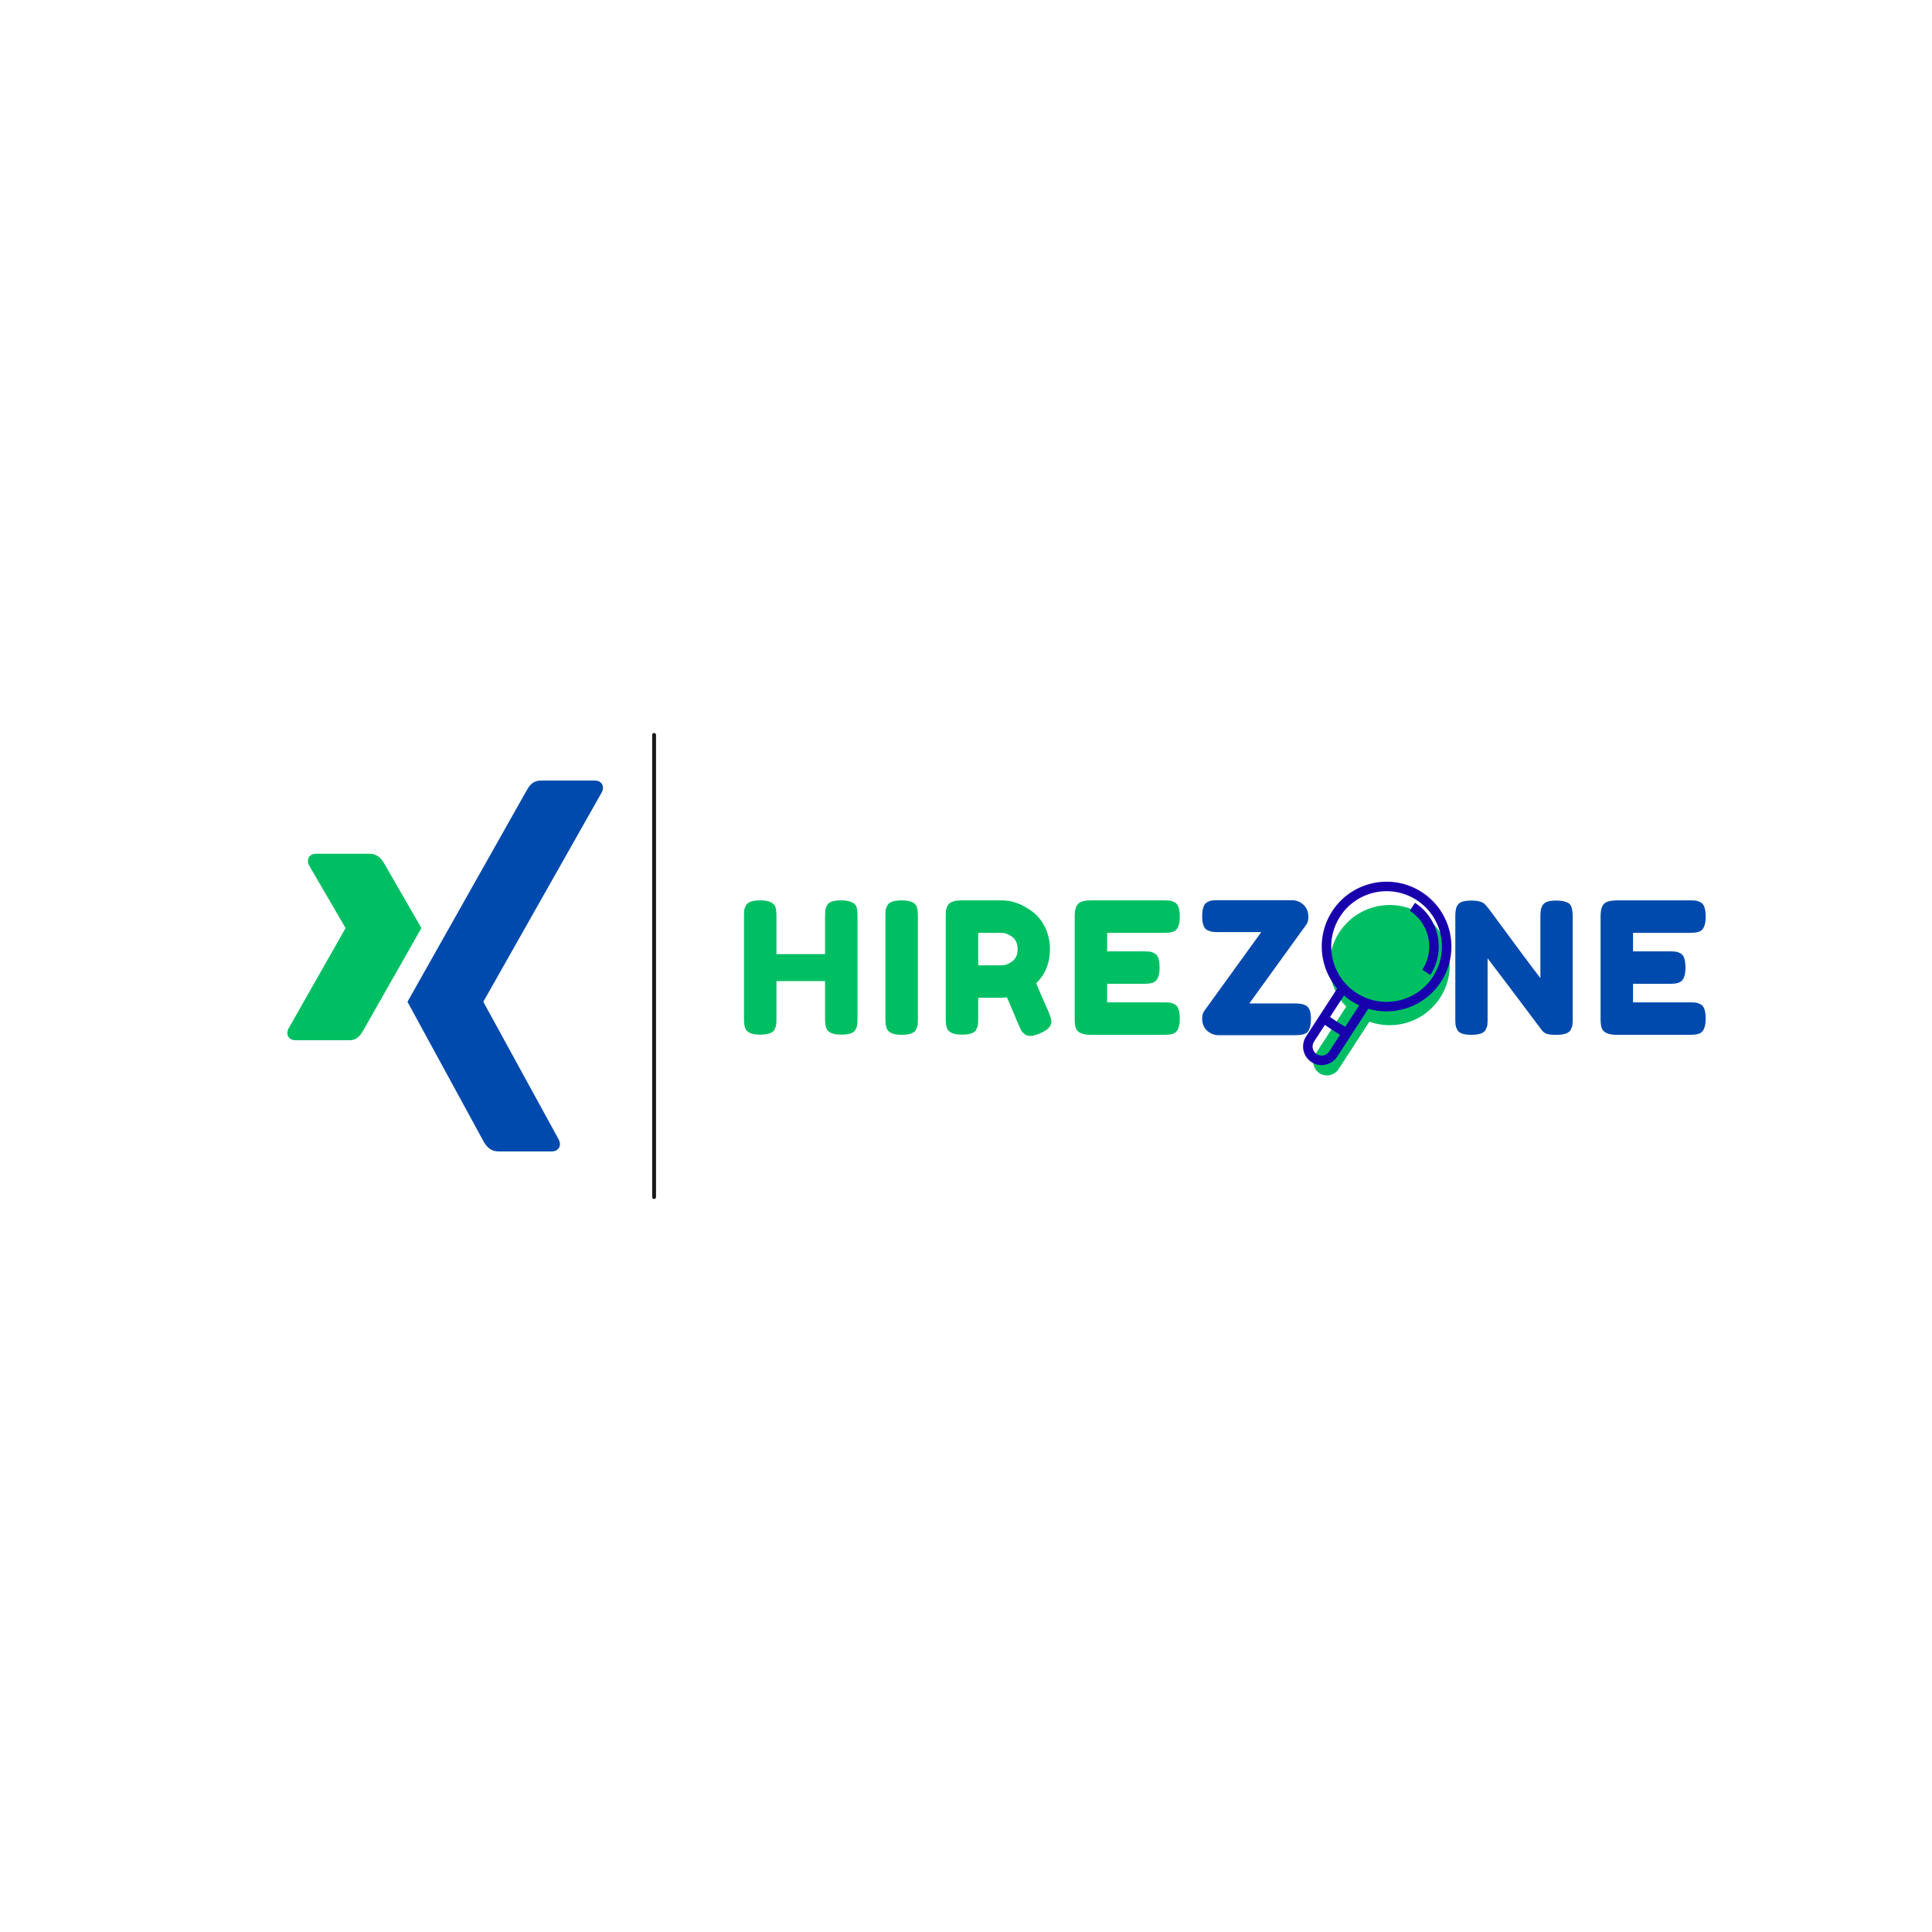
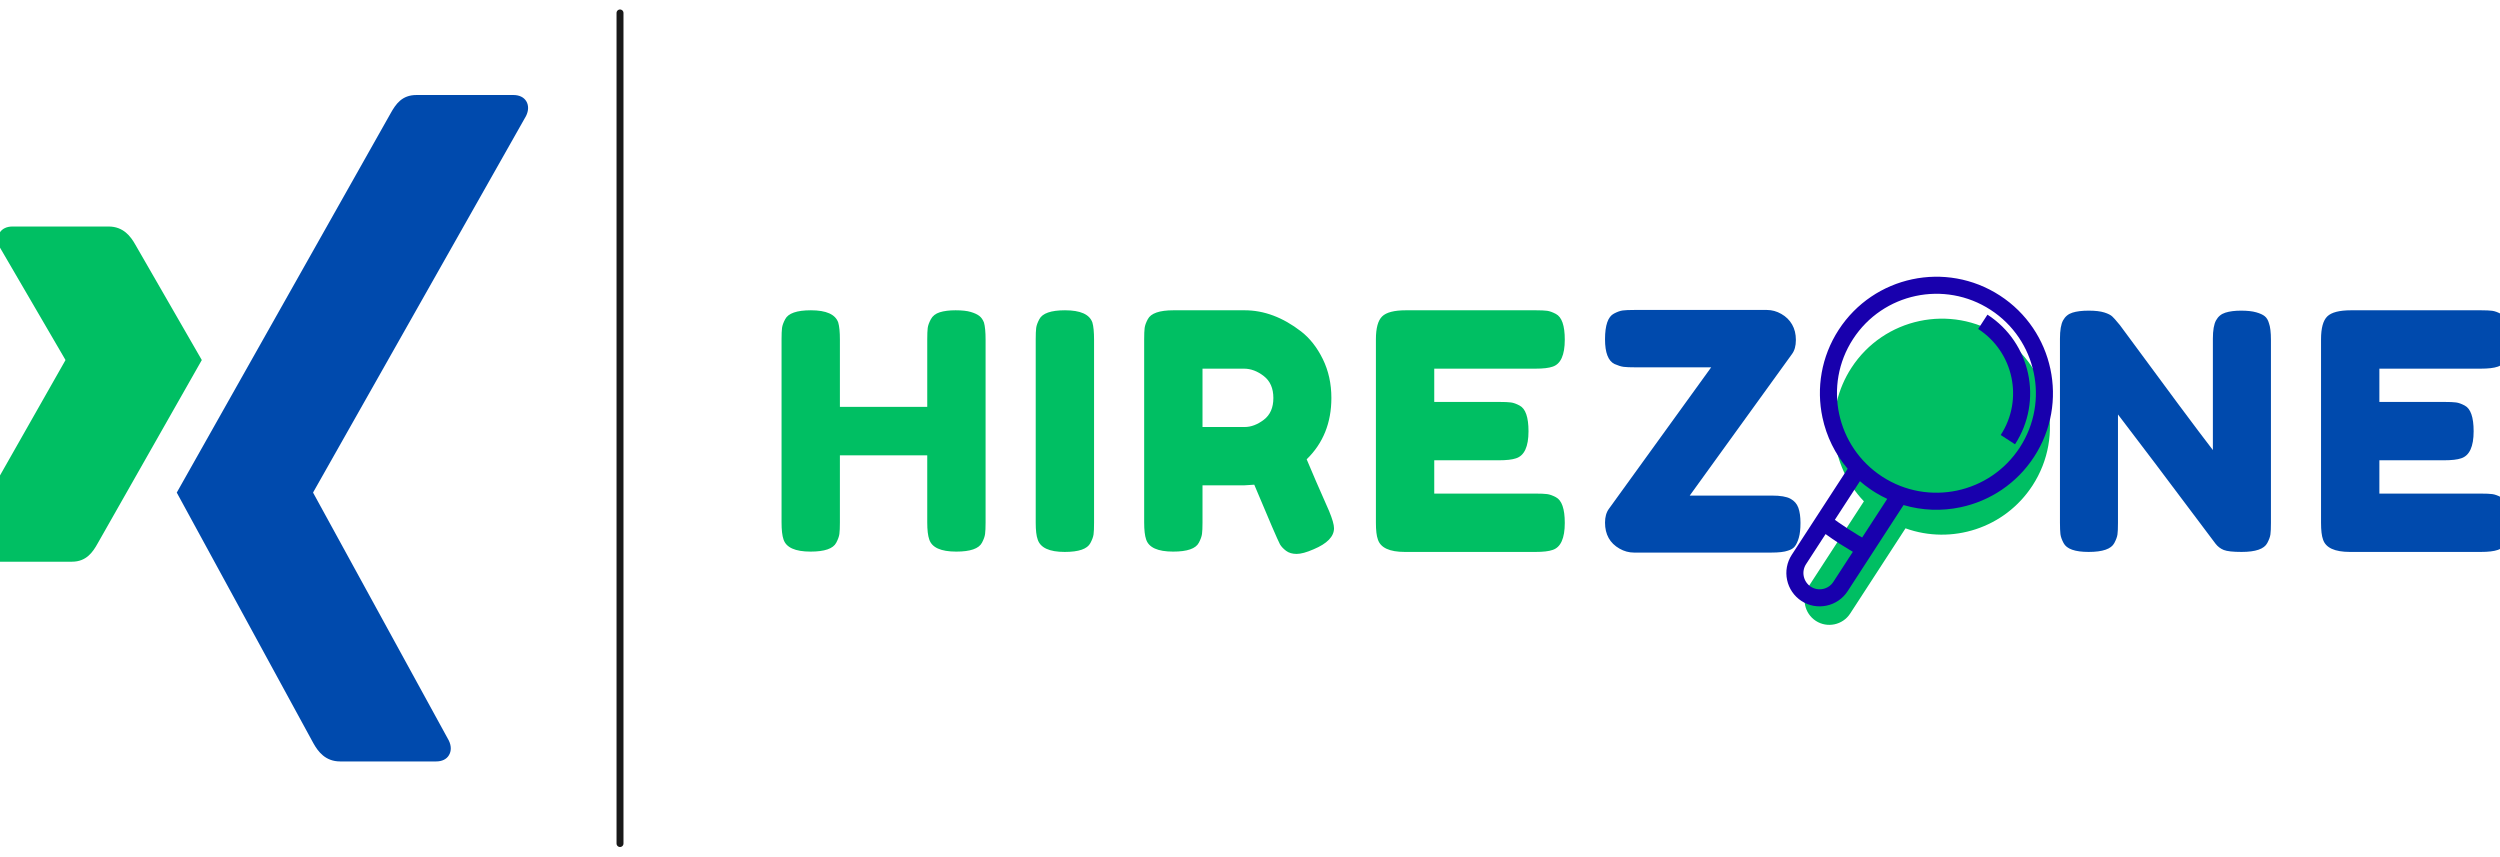
- <svg xmlns="http://www.w3.org/2000/svg" width="2000" zoomAndPan="magnify" viewBox="0 0 1500 1500" height="2000" preserveAspectRatio="xMidYMid meet" version="1.0">
+ <svg xmlns="http://www.w3.org/2000/svg" viewBox="240 565 1080 370">
  <defs>
-     <g />
-     <clipPath id="a963cc72e8">
-       <path d="M 316 606.047 L 469 606.047 L 469 894 L 316 894 Z M 316 606.047 " clip-rule="nonzero" />
+     <clipPath id="a">
+       <path d="M316 606.047h153V894H316Zm0 0" />
    </clipPath>
-     <clipPath id="6aab2a29a0">
-       <path d="M 1011.254 684 L 1127 684 L 1127 827 L 1011.254 827 Z M 1011.254 684 " clip-rule="nonzero" />
+     <clipPath id="b">
+       <path d="M1011.254 684H1127v143h-115.746Zm0 0" />
    </clipPath>
  </defs>
-   <path stroke-linecap="round" transform="matrix(0, 0.75, -0.75, 0, 509.3445, 569.0976)" fill="none" stroke-linejoin="miter" d="M 2 2.001 L 480.412 2.001 " stroke="#191919" stroke-width="4" stroke-opacity="1" stroke-miterlimit="4" />
-   <g clip-path="url(#a963cc72e8)">
-     <path fill="#004aad" d="M 419.863 606.047 C 413.656 606.047 410.973 609.961 408.746 613.957 L 316.359 777.797 L 375.355 886.027 C 377.402 889.715 380.578 893.941 386.945 893.941 L 428.422 893.941 C 430.918 893.941 432.918 893 433.938 891.246 C 435.027 889.469 435.008 887.129 433.848 884.824 L 375.309 777.93 C 375.254 777.84 375.254 777.738 375.309 777.652 L 467.246 615.109 C 468.398 612.812 468.426 610.477 467.336 608.703 C 466.27 606.984 464.305 606.047 461.805 606.047 Z M 419.863 606.047 " fill-opacity="1" fill-rule="nonzero" />
+   <path fill="none" stroke="#191919" stroke-linecap="round" stroke-width="3" d="M507.844 570.598v358.808" />
+   <g clip-path="url(#a)">
+     <path fill="#004aad" d="M419.863 606.047c-6.207 0-8.89 3.914-11.117 7.91l-92.387 163.84 58.996 108.23c2.047 3.688 5.223 7.914 11.59 7.914h41.477c2.496 0 4.496-.941 5.515-2.695 1.09-1.777 1.07-4.117-.09-6.422L375.31 777.93a.26.26 0 0 1 0-.278l91.937-162.543c1.152-2.297 1.18-4.632.09-6.406-1.066-1.719-3.031-2.656-5.531-2.656Zm0 0" />
  </g>
-   <path fill="#00bf63" d="M 245.391 662.855 C 242.895 662.855 240.93 663.797 239.879 665.508 C 238.785 667.285 238.816 669.621 239.969 671.926 L 268.227 720.398 C 268.273 720.492 268.273 720.586 268.227 720.68 L 223.988 798.59 C 222.836 800.887 222.82 803.227 223.918 805 C 224.98 806.711 226.93 807.656 229.434 807.656 L 271.062 807.656 C 277.273 807.656 280.074 803.57 282.199 799.738 L 327.18 720.539 C 327 720.258 298.52 670.781 298.52 670.781 C 296.457 667.09 293.281 662.855 286.91 662.855 Z M 245.391 662.855 " fill-opacity="1" fill-rule="nonzero" />
-   <g fill="#00bf63" fill-opacity="1">
-     <g transform="translate(571.9289, 803.4344)">
-       <g>
-         <path d="M 70.203 -100.531 C 70.961 -101.957 72.242 -102.957 74.047 -103.531 C 75.848 -104.102 78.125 -104.391 80.875 -104.391 C 83.633 -104.391 85.82 -104.148 87.438 -103.672 C 89.051 -103.191 90.285 -102.617 91.141 -101.953 C 91.992 -101.297 92.66 -100.348 93.141 -99.109 C 93.609 -97.492 93.844 -95.023 93.844 -91.703 L 93.844 -12.672 C 93.844 -10.492 93.77 -8.859 93.625 -7.766 C 93.488 -6.672 93.039 -5.41 92.281 -3.984 C 90.945 -1.422 87.242 -0.141 81.172 -0.141 C 74.523 -0.141 70.633 -1.895 69.5 -5.406 C 68.926 -7.02 68.641 -9.488 68.641 -12.812 L 68.641 -41.719 L 30.906 -41.719 L 30.906 -12.672 C 30.906 -10.492 30.832 -8.859 30.688 -7.766 C 30.539 -6.672 30.086 -5.41 29.328 -3.984 C 28.004 -1.422 24.305 -0.141 18.234 -0.141 C 11.586 -0.141 7.691 -1.895 6.547 -5.406 C 5.984 -7.02 5.703 -9.488 5.703 -12.812 L 5.703 -91.859 C 5.703 -94.035 5.77 -95.672 5.906 -96.766 C 6.051 -97.859 6.504 -99.113 7.266 -100.531 C 8.586 -103.102 12.289 -104.391 18.375 -104.391 C 25.02 -104.391 28.957 -102.629 30.188 -99.109 C 30.664 -97.492 30.906 -95.023 30.906 -91.703 L 30.906 -62.656 L 68.641 -62.656 L 68.641 -91.859 C 68.641 -94.035 68.707 -95.672 68.844 -96.766 C 68.988 -97.859 69.441 -99.113 70.203 -100.531 Z M 70.203 -100.531 " />
-       </g>
-     </g>
-   </g>
-   <g fill="#00bf63" fill-opacity="1">
-     <g transform="translate(681.7247, 803.4344)">
-       <g>
-         <path d="M 5.703 -91.859 C 5.703 -94.035 5.77 -95.672 5.906 -96.766 C 6.051 -97.859 6.504 -99.113 7.266 -100.531 C 8.586 -103.102 12.289 -104.391 18.375 -104.391 C 25.02 -104.391 28.957 -102.629 30.188 -99.109 C 30.664 -97.492 30.906 -95.023 30.906 -91.703 L 30.906 -12.531 C 30.906 -10.25 30.832 -8.586 30.688 -7.547 C 30.539 -6.504 30.086 -5.27 29.328 -3.844 C 28.004 -1.281 24.305 0 18.234 0 C 11.586 0 7.691 -1.801 6.547 -5.406 C 5.984 -6.926 5.703 -9.348 5.703 -12.672 Z M 5.703 -91.859 " />
-       </g>
-     </g>
-   </g>
-   <g fill="#00bf63" fill-opacity="1">
-     <g transform="translate(728.577, 803.4344)">
-       <g>
-         <path d="M 85.594 -17.656 C 87.008 -14.238 87.719 -11.77 87.719 -10.25 C 87.719 -6.645 84.773 -3.609 78.891 -1.141 C 75.859 0.191 73.414 0.859 71.562 0.859 C 69.707 0.859 68.188 0.41 67 -0.484 C 65.812 -1.391 64.938 -2.32 64.375 -3.281 C 63.414 -5.082 59.711 -13.672 53.266 -29.047 L 48.844 -28.766 L 30.906 -28.766 L 30.906 -12.672 C 30.906 -10.492 30.832 -8.859 30.688 -7.766 C 30.539 -6.672 30.086 -5.41 29.328 -3.984 C 28.004 -1.422 24.305 -0.141 18.234 -0.141 C 11.586 -0.141 7.691 -1.895 6.547 -5.406 C 5.984 -7.02 5.703 -9.488 5.703 -12.812 L 5.703 -91.859 C 5.703 -94.035 5.77 -95.672 5.906 -96.766 C 6.051 -97.859 6.504 -99.113 7.266 -100.531 C 8.586 -103.102 12.289 -104.391 18.375 -104.391 L 49.125 -104.391 C 57.477 -104.391 65.598 -101.348 73.484 -95.266 C 77.273 -92.328 80.406 -88.344 82.875 -83.312 C 85.344 -78.281 86.578 -72.676 86.578 -66.5 C 86.578 -55.77 83.02 -46.941 75.906 -40.016 C 77.988 -34.984 81.219 -27.531 85.594 -17.656 Z M 30.906 -53.969 L 49.125 -53.969 C 51.883 -53.969 54.641 -55.008 57.391 -57.094 C 60.141 -59.188 61.516 -62.32 61.516 -66.5 C 61.516 -70.676 60.141 -73.832 57.391 -75.969 C 54.641 -78.102 51.789 -79.172 48.844 -79.172 L 30.906 -79.172 Z M 30.906 -53.969 " />
-       </g>
-     </g>
-   </g>
-   <g fill="#00bf63" fill-opacity="1">
-     <g transform="translate(828.6892, 803.4344)">
-       <g>
-         <path d="M 30.906 -25.203 L 74.766 -25.203 C 76.941 -25.203 78.578 -25.129 79.672 -24.984 C 80.766 -24.848 82.023 -24.398 83.453 -23.641 C 86.016 -22.305 87.297 -18.602 87.297 -12.531 C 87.297 -5.883 85.539 -1.992 82.031 -0.859 C 80.414 -0.285 77.945 0 74.625 0 L 18.234 0 C 11.586 0 7.691 -1.801 6.547 -5.406 C 5.984 -6.926 5.703 -9.348 5.703 -12.672 L 5.703 -91.859 C 5.703 -96.691 6.602 -99.988 8.406 -101.75 C 10.207 -103.508 13.625 -104.391 18.656 -104.391 L 74.766 -104.391 C 76.941 -104.391 78.578 -104.316 79.672 -104.172 C 80.766 -104.023 82.023 -103.57 83.453 -102.812 C 86.016 -101.488 87.297 -97.785 87.297 -91.703 C 87.297 -85.055 85.539 -81.164 82.031 -80.031 C 80.414 -79.457 77.945 -79.172 74.625 -79.172 L 30.906 -79.172 L 30.906 -64.797 L 59.094 -64.797 C 61.281 -64.797 62.922 -64.723 64.016 -64.578 C 65.109 -64.441 66.363 -63.992 67.781 -63.234 C 70.344 -61.898 71.625 -58.195 71.625 -52.125 C 71.625 -45.477 69.82 -41.582 66.219 -40.438 C 64.602 -39.875 62.133 -39.594 58.812 -39.594 L 30.906 -39.594 Z M 30.906 -25.203 " />
-       </g>
-     </g>
-   </g>
-   <g fill="#004aad" fill-opacity="1">
-     <g transform="translate(929.8078, 803.4344)">
-       <g>
-         <path d="M 75.625 -24.344 C 79.32 -24.344 82 -23.891 83.656 -22.984 C 85.32 -22.086 86.461 -20.785 87.078 -19.078 C 87.691 -17.367 88 -15.188 88 -12.531 C 88 -9.875 87.758 -7.738 87.281 -6.125 C 86.812 -4.508 86.242 -3.273 85.578 -2.422 C 84.922 -1.566 83.926 -0.945 82.594 -0.562 C 81.07 0 78.648 0.281 75.328 0.281 L 16.094 0.281 C 13.906 0.281 11.816 -0.285 9.828 -1.422 C 5.648 -3.797 3.562 -7.547 3.562 -12.672 C 3.562 -15.141 4.129 -17.133 5.266 -18.656 L 49.422 -79.75 L 16.656 -79.75 C 14.383 -79.75 12.703 -79.816 11.609 -79.953 C 10.516 -80.098 9.207 -80.504 7.688 -81.172 C 4.938 -82.504 3.562 -86.066 3.562 -91.859 C 3.562 -97.93 4.844 -101.629 7.406 -102.953 C 8.832 -103.711 10.086 -104.164 11.172 -104.312 C 12.266 -104.457 13.953 -104.531 16.234 -104.531 L 73.484 -104.531 C 75.66 -104.531 77.742 -103.957 79.734 -102.812 C 81.734 -101.676 83.281 -100.156 84.375 -98.25 C 85.469 -96.352 86.016 -94.125 86.016 -91.562 C 86.016 -89 85.441 -86.957 84.297 -85.438 L 40.156 -24.344 Z M 75.625 -24.344 " />
-       </g>
-     </g>
-   </g>
-   <g fill="#004aad" fill-opacity="1">
-     <g transform="translate(1031.632, 803.4344)">
-       <g />
-     </g>
-   </g>
-   <g fill="#004aad" fill-opacity="1">
-     <g transform="translate(1077.915, 803.4344)">
-       <g />
-     </g>
-   </g>
-   <g fill="#004aad" fill-opacity="1">
-     <g transform="translate(1124.198, 803.4344)">
-       <g>
-         <path d="M 73.125 -100.031 C 74.031 -101.695 75.383 -102.812 77.188 -103.375 C 78.988 -103.945 81.238 -104.234 83.938 -104.234 C 86.645 -104.234 88.828 -103.992 90.484 -103.516 C 92.148 -103.047 93.383 -102.477 94.188 -101.812 C 95 -101.156 95.598 -100.16 95.984 -98.828 C 96.555 -97.305 96.844 -94.883 96.844 -91.562 L 96.844 -12.531 C 96.844 -10.25 96.77 -8.586 96.625 -7.547 C 96.477 -6.504 96.023 -5.27 95.266 -3.844 C 93.941 -1.281 90.238 0 84.156 0 C 80.457 0 77.895 -0.281 76.469 -0.844 C 75.051 -1.414 73.863 -2.32 72.906 -3.562 C 51.551 -32.039 37.504 -50.648 30.766 -59.391 L 30.766 -12.531 C 30.766 -10.25 30.691 -8.586 30.547 -7.547 C 30.398 -6.504 29.945 -5.27 29.188 -3.844 C 27.863 -1.281 24.16 0 18.078 0 C 12.191 0 8.586 -1.281 7.266 -3.844 C 6.504 -5.27 6.051 -6.551 5.906 -7.688 C 5.77 -8.832 5.703 -10.492 5.703 -12.672 L 5.703 -92.141 C 5.703 -95.742 6.148 -98.375 7.047 -100.031 C 7.953 -101.695 9.305 -102.812 11.109 -103.375 C 12.91 -103.945 15.234 -104.234 18.078 -104.234 C 20.93 -104.234 23.188 -103.973 24.844 -103.453 C 26.508 -102.93 27.676 -102.336 28.344 -101.672 C 28.719 -101.391 29.805 -100.156 31.609 -97.969 C 51.641 -70.727 65.023 -52.738 71.766 -44 L 71.766 -92.141 C 71.766 -95.742 72.219 -98.375 73.125 -100.031 Z M 73.125 -100.031 " />
-       </g>
-     </g>
-   </g>
-   <g fill="#004aad" fill-opacity="1">
-     <g transform="translate(1236.985, 803.4344)">
-       <g>
-         <path d="M 30.906 -25.203 L 74.766 -25.203 C 76.941 -25.203 78.578 -25.129 79.672 -24.984 C 80.766 -24.848 82.023 -24.398 83.453 -23.641 C 86.016 -22.305 87.297 -18.602 87.297 -12.531 C 87.297 -5.883 85.539 -1.992 82.031 -0.859 C 80.414 -0.285 77.945 0 74.625 0 L 18.234 0 C 11.586 0 7.691 -1.801 6.547 -5.406 C 5.984 -6.926 5.703 -9.348 5.703 -12.672 L 5.703 -91.859 C 5.703 -96.691 6.602 -99.988 8.406 -101.75 C 10.207 -103.508 13.625 -104.391 18.656 -104.391 L 74.766 -104.391 C 76.941 -104.391 78.578 -104.316 79.672 -104.172 C 80.766 -104.023 82.023 -103.57 83.453 -102.812 C 86.016 -101.488 87.297 -97.785 87.297 -91.703 C 87.297 -85.055 85.539 -81.164 82.031 -80.031 C 80.414 -79.457 77.945 -79.172 74.625 -79.172 L 30.906 -79.172 L 30.906 -64.797 L 59.094 -64.797 C 61.281 -64.797 62.922 -64.723 64.016 -64.578 C 65.109 -64.441 66.363 -63.992 67.781 -63.234 C 70.344 -61.898 71.625 -58.195 71.625 -52.125 C 71.625 -45.477 69.82 -41.582 66.219 -40.438 C 64.602 -39.875 62.133 -39.594 58.812 -39.594 L 30.906 -39.594 Z M 30.906 -25.203 " />
-       </g>
-     </g>
-   </g>
-   <path fill="#00bf63" d="M 1104.34 710.191 C 1125.945 724.227 1132.09 753.117 1118.055 774.727 C 1106.031 793.242 1083.094 800.402 1063.18 793.238 L 1049.852 813.766 L 1039.262 830.07 C 1036.055 835.012 1029.387 836.43 1024.445 833.223 C 1019.504 830.012 1018.086 823.344 1021.293 818.402 L 1031.883 802.098 L 1045.211 781.57 C 1030.57 766.293 1027.777 742.426 1039.805 723.91 C 1053.836 702.301 1082.727 696.16 1104.34 710.191 Z M 1024.445 833.223 Z M 1024.445 833.223 " fill-opacity="1" fill-rule="evenodd" />
-   <g clip-path="url(#6aab2a29a0)">
-     <path fill="#1800ad" d="M 1098.586 700.93 C 1107.965 707.02 1113.984 716.332 1116.141 726.469 C 1118.297 736.602 1116.582 747.562 1110.492 756.938 L 1104.312 752.922 C 1109.293 745.254 1110.691 736.289 1108.93 728 C 1107.168 719.711 1102.242 712.094 1094.574 707.109 Z M 1103.949 692.668 C 1115.609 700.238 1123.094 711.82 1125.773 724.422 C 1128.453 737.023 1126.324 750.645 1118.754 762.301 C 1111.184 773.961 1099.605 781.445 1087.004 784.125 C 1078.938 785.84 1070.453 785.582 1062.336 783.191 L 1050.938 800.746 L 1048.762 804.098 L 1038.172 820.402 C 1036.016 823.723 1032.695 825.863 1029.09 826.629 C 1025.48 827.398 1021.578 826.793 1018.254 824.637 C 1014.934 822.477 1012.793 819.156 1012.027 815.551 C 1011.258 811.941 1011.863 808.043 1014.02 804.715 L 1024.609 788.41 L 1026.785 785.059 L 1038.184 767.512 C 1032.695 761.066 1029.012 753.418 1027.301 745.352 C 1024.621 732.754 1026.75 719.129 1034.316 707.473 C 1041.891 695.816 1053.469 688.328 1066.07 685.652 C 1078.672 682.969 1092.293 685.102 1103.949 692.668 Z M 1055.281 780.523 C 1053.664 779.77 1052.07 778.918 1050.512 777.977 L 1050.508 777.973 L 1050.43 777.926 C 1050.328 777.863 1050.227 777.801 1050.121 777.738 C 1049.98 777.648 1049.836 777.562 1049.695 777.473 L 1049.645 777.441 C 1049.469 777.328 1049.293 777.219 1049.121 777.105 C 1048.945 776.992 1048.773 776.875 1048.602 776.762 L 1048.551 776.73 C 1048.414 776.637 1048.273 776.543 1048.137 776.445 C 1048.035 776.379 1047.938 776.312 1047.84 776.242 L 1047.762 776.188 L 1047.758 776.188 C 1046.262 775.148 1044.84 774.039 1043.492 772.871 L 1032.66 789.547 C 1033.16 789.914 1033.645 790.262 1034.117 790.598 C 1035.379 791.492 1036.82 792.465 1038.453 793.527 C 1040.09 794.59 1041.57 795.512 1042.895 796.297 C 1043.395 796.598 1043.914 796.895 1044.449 797.203 Z M 1118.562 725.953 C 1116.277 715.195 1109.887 705.316 1099.938 698.852 C 1089.984 692.391 1078.355 690.574 1067.602 692.859 C 1056.848 695.148 1046.965 701.535 1040.504 711.484 C 1034.039 721.438 1032.223 733.066 1034.512 743.82 C 1036.797 754.574 1043.184 764.461 1053.137 770.922 C 1063.086 777.383 1074.715 779.199 1085.469 776.914 C 1096.227 774.629 1106.109 768.238 1112.57 758.285 C 1119.031 748.336 1120.852 736.707 1118.562 725.953 Z M 1031.992 816.387 L 1040.438 803.379 C 1040.012 803.129 1039.578 802.875 1039.137 802.613 C 1037.406 801.586 1035.836 800.617 1034.441 799.711 C 1033.043 798.801 1031.52 797.766 1029.879 796.602 C 1029.461 796.305 1029.051 796.012 1028.652 795.723 L 1020.203 808.734 C 1019.152 810.352 1018.863 812.254 1019.234 814.016 C 1019.613 815.781 1020.652 817.402 1022.27 818.453 C 1023.887 819.504 1025.793 819.793 1027.555 819.422 C 1029.32 819.043 1030.941 818.004 1031.992 816.387 Z M 1031.992 816.387 " fill-opacity="1" fill-rule="nonzero" />
+   <path fill="#00bf63" d="M245.39 662.855c-2.495 0-4.46.942-5.511 2.653-1.094 1.777-1.063 4.113.09 6.418l28.258 48.472a.3.3 0 0 1 0 .282l-44.239 77.91c-1.152 2.297-1.168 4.637-.07 6.41 1.062 1.71 3.012 2.656 5.516 2.656h41.629c6.21 0 9.011-4.086 11.136-7.918l44.98-79.199c-.179-.281-28.66-49.758-28.66-49.758-2.062-3.691-5.238-7.926-11.609-7.926ZM642.132 702.903q1.138-2.139 3.844-3c1.8-.57 4.078-.86 6.828-.86 2.758 0 4.945.243 6.562.72q2.42.721 3.704 1.718 1.278.986 2 2.844.702 2.426.703 7.406v79.032c0 2.18-.075 3.812-.22 4.906q-.205 1.641-1.343 3.781-2.004 3.844-11.11 3.844-9.972.001-11.671-5.266-.86-2.42-.86-7.406v-28.906h-37.734v29.047c0 2.18-.074 3.812-.219 4.906q-.222 1.641-1.359 3.781-1.987 3.844-11.094 3.844-9.971.001-11.687-5.266-.844-2.42-.844-7.406v-79.047q-.001-3.265.203-4.906.217-1.64 1.36-3.766c1.32-2.57 5.023-3.86 11.109-3.86q9.966.002 11.812 5.282c.477 1.617.72 4.086.72 7.406v29.047h37.734v-29.203q-.001-3.265.203-4.906.216-1.64 1.359-3.766M687.428 711.575q-.001-3.265.203-4.906.216-1.64 1.36-3.766c1.32-2.57 5.023-3.86 11.109-3.86q9.966.002 11.812 5.282.717 2.426.719 7.406v79.172q0 3.423-.219 4.985-.222 1.564-1.36 3.703-1.986 3.843-11.093 3.843-9.971.001-11.687-5.406-.844-2.28-.844-7.265ZM814.17 785.778q2.124 5.127 2.126 7.406c0 3.606-2.946 6.641-8.828 9.11q-4.55 1.999-7.329 2-2.782-.002-4.562-1.344-1.782-1.357-2.625-2.797-1.441-2.701-11.11-25.765l-4.421.28h-17.938v16.095c0 2.18-.074 3.812-.219 4.906q-.222 1.641-1.359 3.781-1.987 3.844-11.094 3.844-9.972.001-11.687-5.266-.844-2.42-.844-7.406v-79.047q-.001-3.265.203-4.906.217-1.64 1.36-3.766c1.32-2.57 5.023-3.86 11.109-3.86h30.75q12.529.001 24.36 9.126c3.788 2.937 6.921 6.922 9.39 11.953q3.703 7.548 3.703 16.812-.001 16.096-10.672 26.485 3.124 7.546 9.688 22.36m-54.687-36.312h18.219c2.758 0 5.516-1.04 8.266-3.125 2.75-2.094 4.125-5.227 4.125-9.407q0-6.263-4.125-9.468c-2.75-2.133-5.602-3.203-8.547-3.203h-17.938ZM859.595 778.231h43.86q3.264.001 4.906.219 1.64.206 3.781 1.344 3.844 2.004 3.844 11.11-.002 9.972-5.266 11.671-2.426.86-7.406.86h-56.39q-9.972.001-11.688-5.407-.844-2.28-.844-7.265v-79.188q-.002-7.248 2.703-9.89 2.703-2.639 10.25-2.641h56.11q3.264 0 4.906.219 1.64.222 3.781 1.359 3.844 1.986 3.844 11.11-.002 9.972-5.266 11.671-2.426.86-7.406.86h-43.719v14.375h28.188q3.28.001 4.922.218 1.64.206 3.765 1.344 3.844 2.004 3.844 11.11 c0 6.648-1.805 10.542-5.406 11.687q-2.426.843-7.406.844h-27.907Zm0 0" />
+   <path fill="#004aad" d="M1005.433 779.09c3.695 0 6.375.454 8.031 1.36q2.496 1.347 3.422 3.906c.613 1.711.922 3.89.922 6.547q-.002 3.985-.719 6.406-.705 2.427-1.703 3.704-.985 1.283-2.984 1.859-2.286.843-7.266.844h-59.234q-3.283 0-6.266-1.703-6.268-3.563-6.266-11.25c0-2.47.567-4.461 1.703-5.985l44.157-61.094h-32.766q-3.408.001-5.047-.203-1.642-.216-3.922-1.218-4.125-1.998-4.125-10.688 0-9.107 3.844-11.094 2.138-1.136 3.766-1.36 1.64-.217 5.062-.218h57.25q3.263 0 6.25 1.719 3 1.704 4.64 4.562c1.095 1.899 1.641 4.125 1.641 6.688q-.001 3.844-1.718 6.125l-44.141 61.094ZM1197.323 703.403c.907-1.664 2.258-2.781 4.063-3.344 1.8-.57 4.05-.859 6.75-.859q4.061.002 6.547.719 2.496.705 3.703 1.703 1.217.985 1.797 2.984c.57 1.524.86 3.946.86 7.266v79.031q-.001 3.423-.22 4.985-.222 1.564-1.359 3.703-1.986 3.843-11.11 3.843-5.548 0-7.687-.843-2.127-.855-3.562-2.72-32.034-42.714-42.141-55.827v46.86q0 3.422-.219 4.984-.222 1.564-1.36 3.703-1.985 3.843-11.108 3.843-8.832 0-10.813-3.843-1.143-2.139-1.36-3.844-.203-1.717-.202-4.984v-79.47c0-3.6.445-6.234 1.343-7.89.907-1.664 2.258-2.781 4.063-3.344 1.8-.57 4.125-.859 6.969-.859 2.851 0 5.109.262 6.765.781q2.497.785 3.5 1.782.56.42 3.266 3.703 30.045 40.862 40.156 53.968v-48.14c0-3.602.453-6.235 1.36-7.89M1267.89 778.231h43.86q3.265.001 4.907.219 1.638.206 3.78 1.344 3.845 2.004 3.845 11.11c0 6.648-1.758 10.538-5.266 11.671q-2.426.86-7.406.86h-56.39q-9.974.001-11.688-5.407-.844-2.28-.844-7.265v-79.188c0-4.832.898-8.129 2.703-9.89q2.702-2.639 10.25-2.641h56.11q3.264 0 4.906.219 1.638.222 3.78 1.359 3.845 1.986 3.845 11.11c0 6.648-1.758 10.538-5.266 11.671q-2.426.86-7.406.86h-43.72v14.375h28.188q3.282.001 4.922.218 1.64.206 3.766 1.344 3.844 2.004 3.844 11.11 c0 6.648-1.805 10.542-5.407 11.687q-2.425.843-7.406.844h-27.906Zm0 0" />
+   <path fill="#00bf63" fill-rule="evenodd" d="M1104.34 710.191c21.605 14.036 27.75 42.926 13.715 64.536-12.024 18.515-34.961 25.675-54.875 18.511l-13.328 20.528-10.59 16.304c-3.207 4.942-9.875 6.36-14.817 3.153-4.941-3.211-6.36-9.88-3.152-14.82l10.59-16.305 13.328-20.528c-14.64-15.277-17.434-39.144-5.406-57.66 14.03-21.61 42.922-27.75 64.535-13.719m-79.895 123.032" />
+   <g clip-path="url(#b)">
+     <path fill="#1800ad" d="M1098.586 700.93c9.379 6.09 15.398 15.402 17.555 25.539 2.156 10.133.441 21.093-5.649 30.468l-6.18-4.015c4.981-7.668 6.38-16.633 4.618-24.922s-6.688-15.906-14.356-20.89Zm5.363-8.262c11.66 7.57 19.145 19.152 21.824 31.754s.551 26.223-7.02 37.879c-7.57 11.66-19.148 19.144-31.75 21.824a50.3 50.3 0 0 1-24.667-.934l-11.399 17.555-2.175 3.352-10.59 16.304a14.36 14.36 0 0 1-9.082 6.227 14.36 14.36 0 0 1-10.836-1.992 14.37 14.37 0 0 1-6.227-9.086 14.36 14.36 0 0 1 1.993-10.836l10.59-16.305 2.175-3.351 11.399-17.547a50.26 50.26 0 0 1-10.883-22.16c-2.68-12.598-.551-26.223 7.015-37.88 7.575-11.656 19.153-19.144 31.754-21.82 12.602-2.683 26.223-.55 37.88 7.016m-48.668 87.855a51 51 0 0 1-4.77-2.546l-.003-.004-.078-.047q-.151-.094-.309-.188c-.14-.09-.285-.176-.426-.265l-.05-.032c-.176-.113-.352-.222-.524-.336-.176-.113-.348-.23-.52-.343l-.05-.032c-.137-.093-.278-.187-.414-.285a8 8 0 0 1-.297-.203l-.078-.054h-.004a51 51 0 0 1-4.266-3.317l-10.832 16.676q.75.549 1.457 1.05c1.262.895 2.703 1.868 4.336 2.93a130 130 0 0 0 4.442 2.77c.5.3 1.02.598 1.554.906Zm63.282-54.57c-2.286-10.758-8.676-20.637-18.626-27.101-9.953-6.461-21.582-8.278-32.335-5.993-10.754 2.29-20.637 8.676-27.098 18.625-6.465 9.953-8.281 21.582-5.992 32.336 2.285 10.754 8.672 20.64 18.625 27.102 9.949 6.46 21.578 8.277 32.332 5.992 10.758-2.285 20.64-8.676 27.101-18.629 6.461-9.95 8.282-21.578 5.993-32.332m-86.57 90.434 8.445-13.008q-.64-.374-1.301-.766c-1.73-1.027-3.301-1.996-4.696-2.902a150.97 150.97 0 0 1-5.79-3.988l-8.448 13.011a7 7 0 0 0-.969 5.282 7.02 7.02 0 0 0 3.036 4.437 7.02 7.02 0 0 0 5.285.969 7.02 7.02 0 0 0 4.437-3.035m0 0" />
  </g>
</svg>
